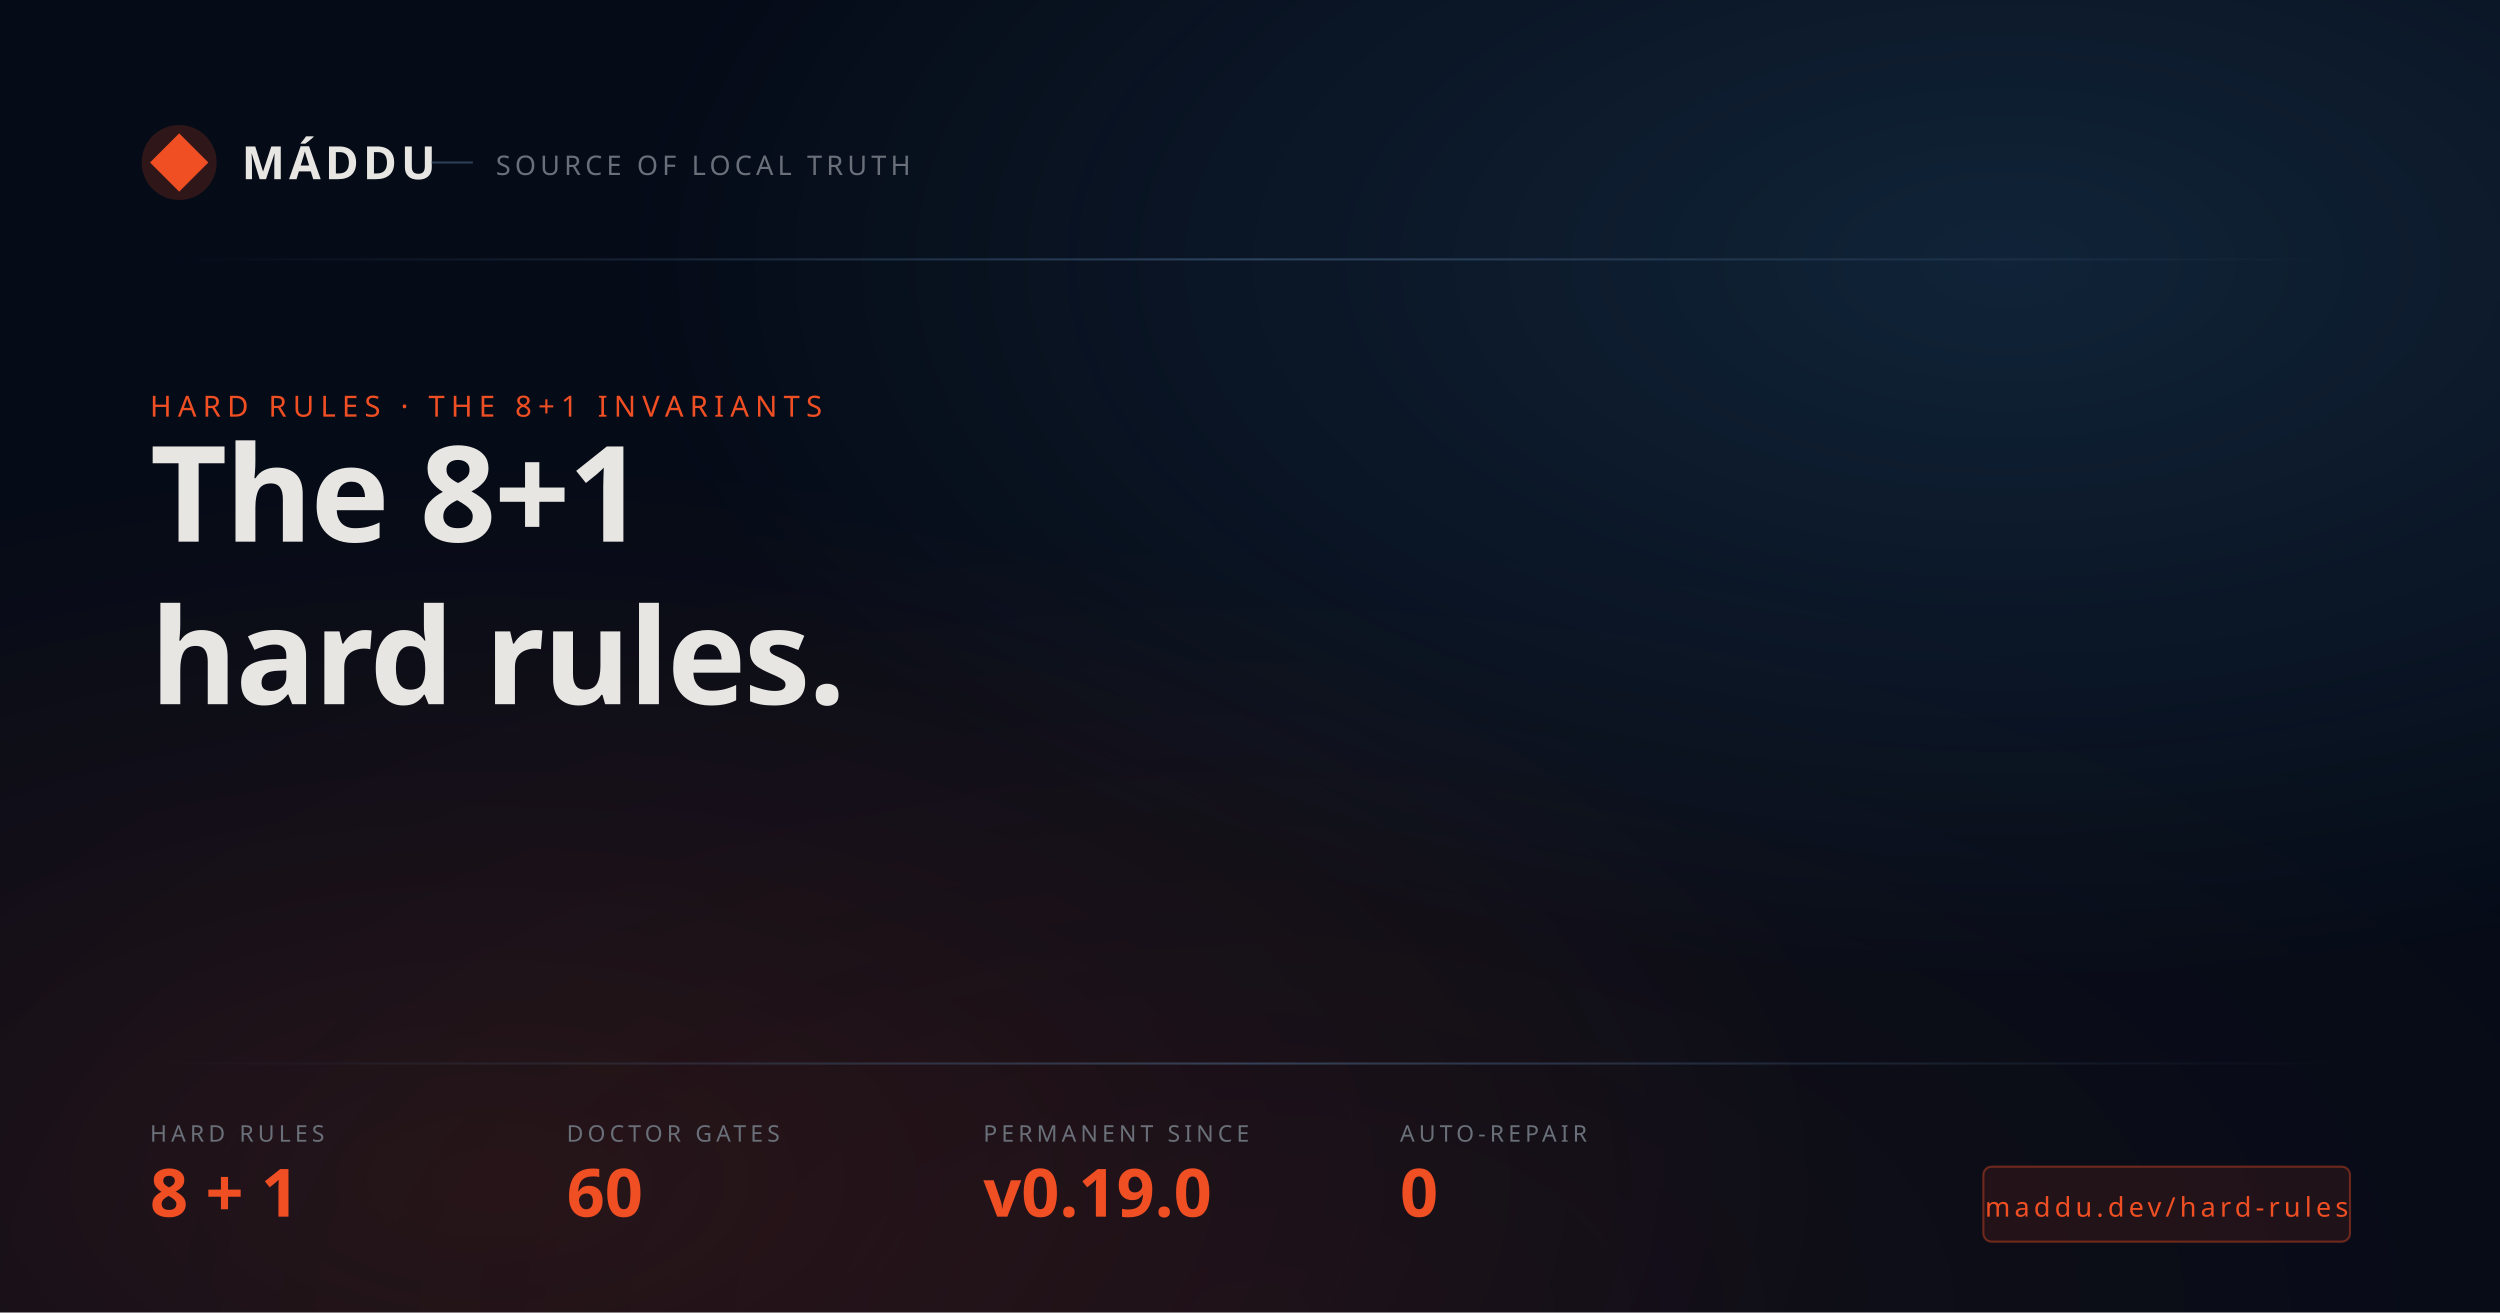
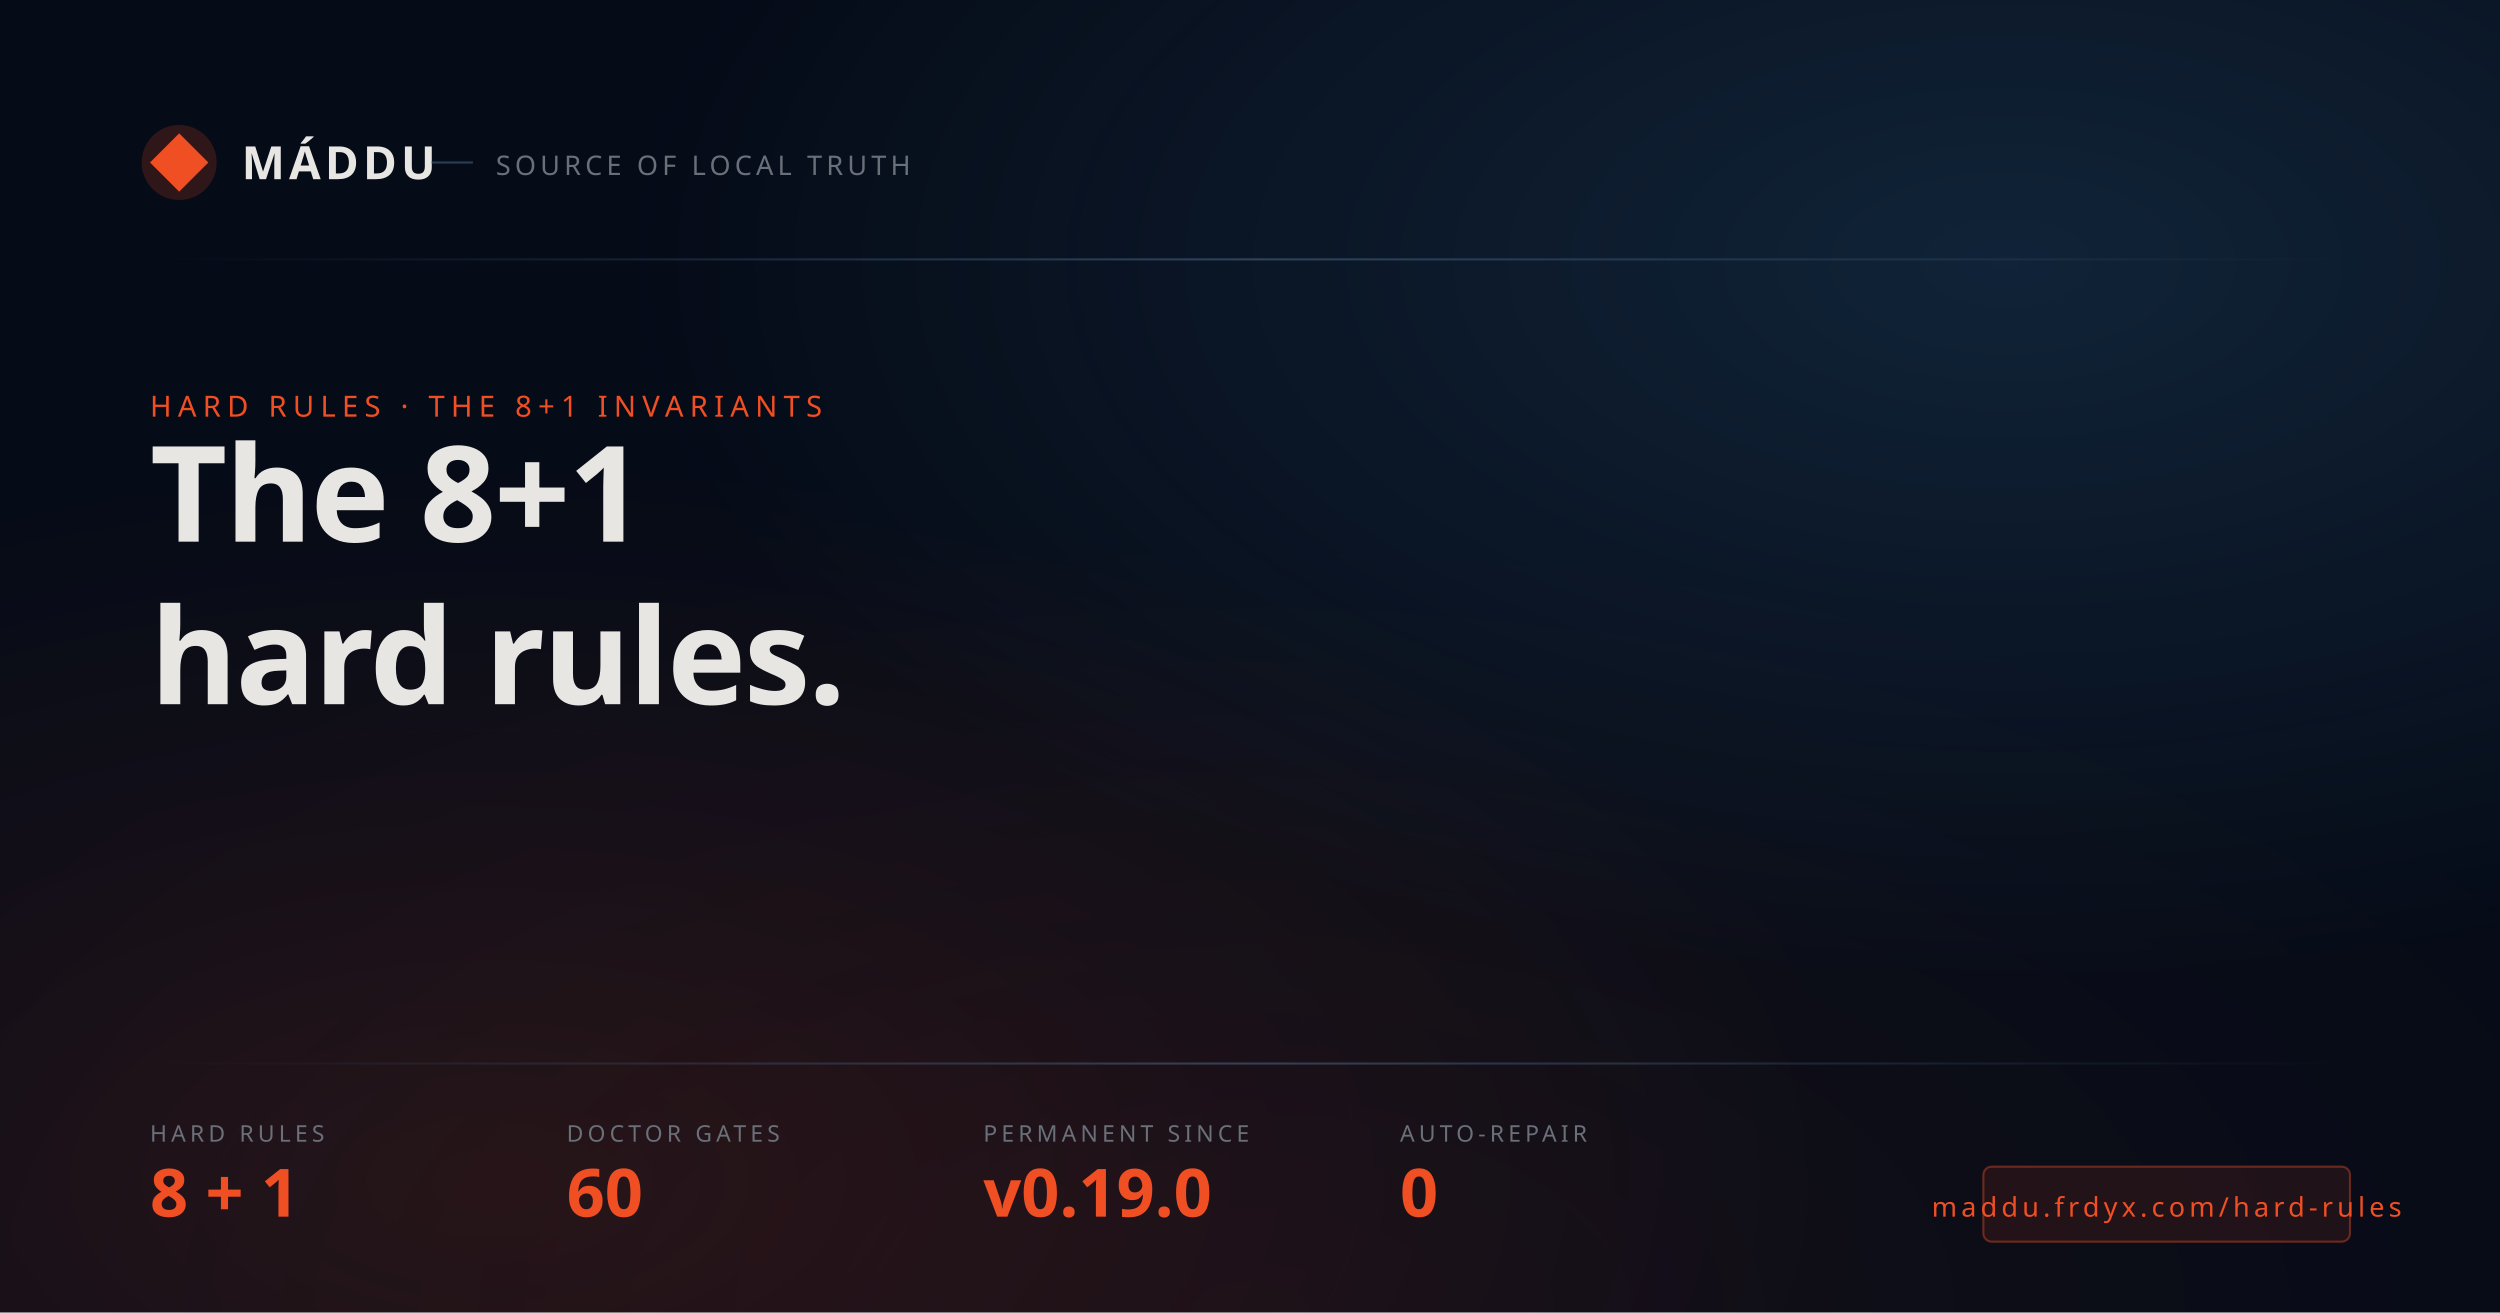
<svg xmlns="http://www.w3.org/2000/svg" width="1200" height="630" viewBox="0 0 1200 630">
  <defs>
    <radialGradient id="bg-accent2" cx="80%" cy="20%" r="55%">
      <stop offset="0%" stop-color="#56B8FF" stop-opacity="0.14" />
      <stop offset="100%" stop-color="#56B8FF" stop-opacity="0" />
    </radialGradient>
    <radialGradient id="bg-tone" cx="20%" cy="90%" r="55%">
      <stop offset="0%" stop-color="#F04E23" stop-opacity="0.12" />
      <stop offset="100%" stop-color="#F04E23" stop-opacity="0" />
    </radialGradient>
    <radialGradient id="bg-brand" cx="50%" cy="100%" r="60%">
      <stop offset="0%" stop-color="#F04E23" stop-opacity="0.06" />
      <stop offset="100%" stop-color="#F04E23" stop-opacity="0" />
    </radialGradient>
    <linearGradient id="hairline" x1="0" y1="0" x2="1" y2="0">
      <stop offset="0%" stop-color="#507195" stop-opacity="0" />
      <stop offset="50%" stop-color="#507195" stop-opacity="0.5" />
      <stop offset="100%" stop-color="#507195" stop-opacity="0" />
    </linearGradient>
  </defs>
  <rect width="1200" height="630" fill="#050B17" />
  <rect width="1200" height="630" fill="url(#bg-accent2)" />
  <rect width="1200" height="630" fill="url(#bg-tone)" />
  <rect width="1200" height="630" fill="url(#bg-brand)" />
  <g transform="translate(72, 64)">
    <circle cx="14" cy="14" r="18" fill="#F04E23" fill-opacity="0.18" />
    <path d="M14 0 L28 14 L14 28 L0 14 Z" fill="#F04E23" />
    <text x="44" y="22" fill="#E8E6E3" font-size="22" font-weight="700" font-family="IBM Plex Sans Condensed" letter-spacing="2">MÁDDU</text>
    <line x1="135" y1="14" x2="155" y2="14" stroke="#507195" stroke-opacity="0.5" stroke-width="1" />
    <text x="166" y="20" fill="#6a7079" font-size="13" font-family="IBM Plex Mono" letter-spacing="2">SOURCE OF LOCAL TRUTH</text>
  </g>
  <rect x="72" y="124" width="1056" height="1" fill="url(#hairline)" />
  <text x="72" y="200" fill="#F04E23" font-size="14" font-family="IBM Plex Mono" font-weight="500" letter-spacing="3">HARD RULES · THE 8+1 INVARIANTS</text>
  <text x="72" y="260" fill="#E8E6E3" font-size="64" font-weight="700" font-family="IBM Plex Sans Condensed" letter-spacing="-1">The 8+1</text>
  <text x="72" y="338" fill="#E8E6E3" font-size="64" font-weight="700" font-family="IBM Plex Sans Condensed" letter-spacing="-1">hard rules.</text>
  <rect x="72" y="510" width="1056" height="1" fill="url(#hairline)" />
  <g transform="translate(72, 548)">
    <g transform="translate(0, 0)">
      <text x="0" y="0" fill="#6a7079" font-size="11" font-family="IBM Plex Mono" font-weight="400" letter-spacing="2">HARD RULES</text>
      <text x="0" y="36" fill="#F04E23" font-size="32" font-weight="700" font-family="IBM Plex Sans Condensed">8 + 1</text>
    </g>
    <g transform="translate(200, 0)">
      <text x="0" y="0" fill="#6a7079" font-size="11" font-family="IBM Plex Mono" font-weight="400" letter-spacing="2">DOCTOR GATES</text>
      <text x="0" y="36" fill="#F04E23" font-size="32" font-weight="700" font-family="IBM Plex Sans Condensed">60</text>
    </g>
    <g transform="translate(400, 0)">
      <text x="0" y="0" fill="#6a7079" font-size="11" font-family="IBM Plex Mono" font-weight="400" letter-spacing="2">PERMANENT SINCE</text>
      <text x="0" y="36" fill="#F04E23" font-size="32" font-weight="700" font-family="IBM Plex Sans Condensed">v0.19.0</text>
    </g>
    <g transform="translate(600, 0)">
      <text x="0" y="0" fill="#6a7079" font-size="11" font-family="IBM Plex Mono" font-weight="400" letter-spacing="2">AUTO-REPAIR</text>
      <text x="0" y="36" fill="#F04E23" font-size="32" font-weight="700" font-family="IBM Plex Sans Condensed">0</text>
    </g>
    <g transform="translate(880, 12)">
      <rect x="0" y="0" width="176" height="36" rx="4" fill="#F04E23" fill-opacity="0.10" stroke="#F04E23" stroke-opacity="0.4" stroke-width="1" />
-       <text x="88" y="24" fill="#F04E23" font-size="13" font-family="IBM Plex Mono" font-weight="500" text-anchor="middle" letter-spacing="2">maddu.dev/hard-rules</text>
+       <text x="88" y="24" fill="#F04E23" font-size="13" font-family="IBM Plex Mono" font-weight="500" text-anchor="middle" letter-spacing="2">maddu.frdyx.com/hard-rules</text>
    </g>
  </g>
</svg>
